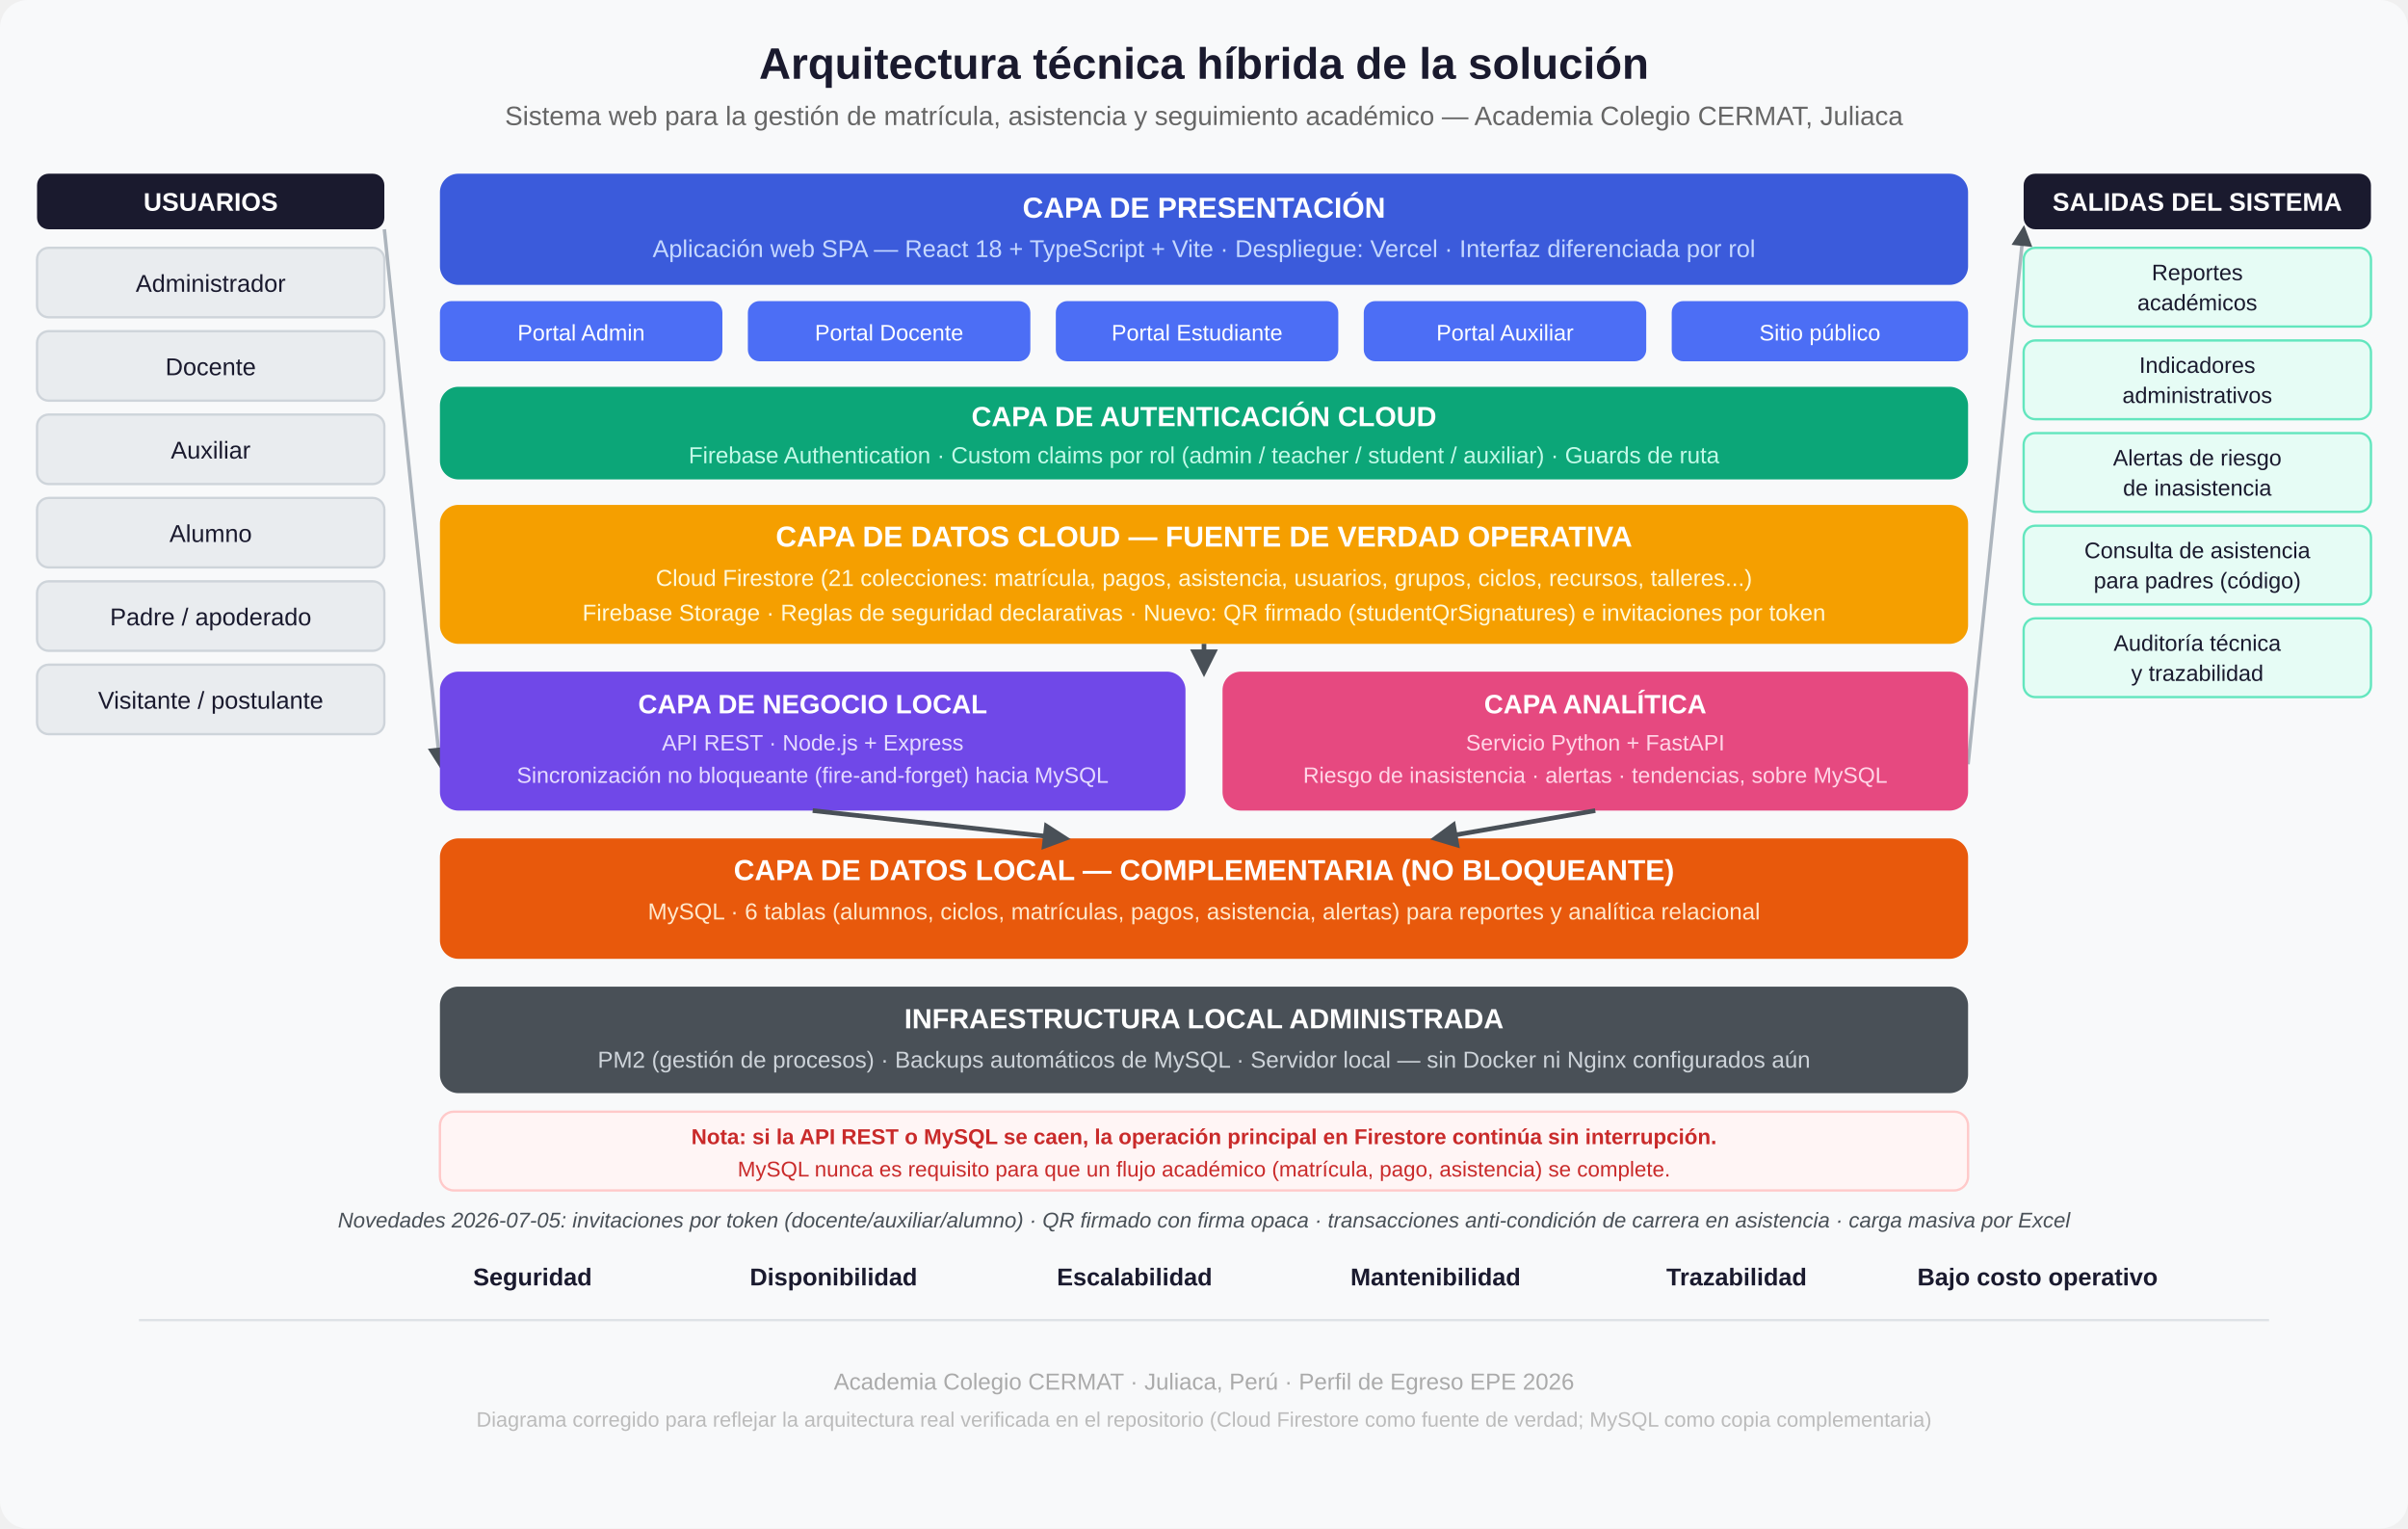
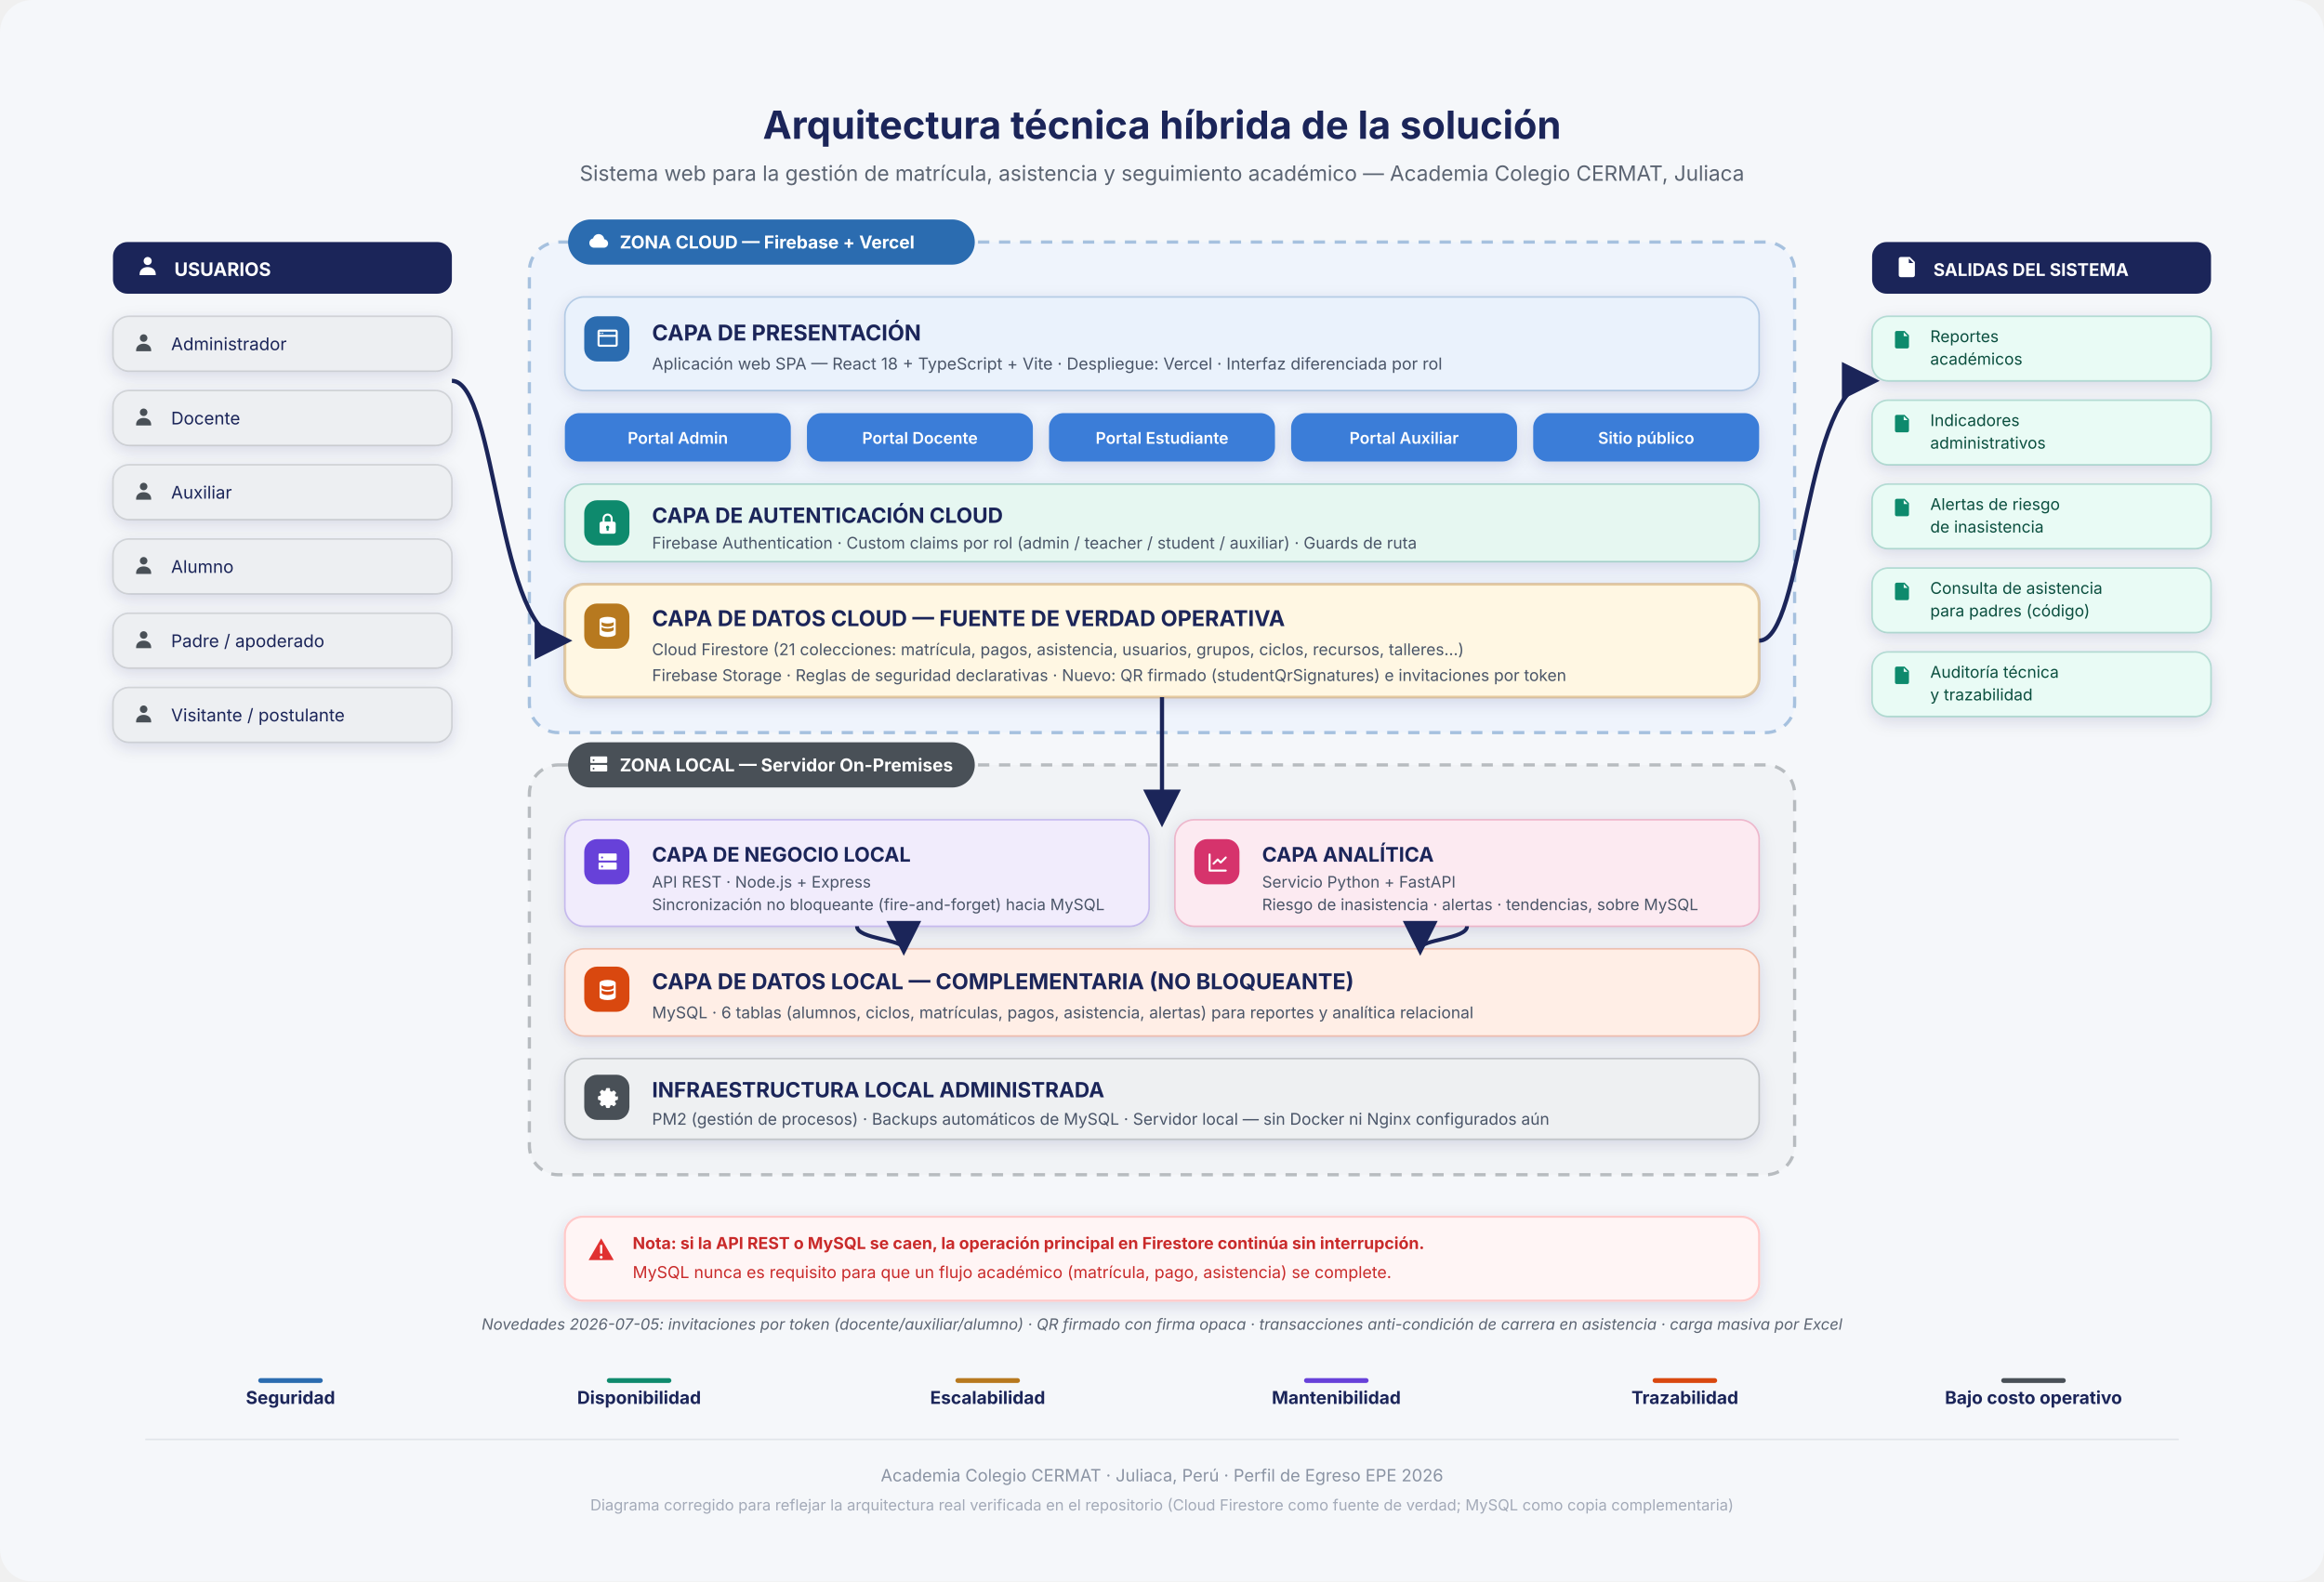
- <svg xmlns="http://www.w3.org/2000/svg" viewBox="0 0 1040 660" width="1040" height="660" font-family="Arial, sans-serif">
-   <rect width="1040" height="660" fill="#f8f9fa" rx="12" />
-   <text x="520" y="34" font-size="19" font-weight="bold" text-anchor="middle" fill="#1a1a2e">Arquitectura técnica híbrida de la solución</text>
-   <text x="520" y="54" font-size="11.5" text-anchor="middle" fill="#666">Sistema web para la gestión de matrícula, asistencia y seguimiento académico — Academia Colegio CERMAT, Juliaca</text>
-   <rect x="16" y="75" width="150" height="24" fill="#1a1a2e" rx="5" />
-   <text x="91" y="91" font-size="11" font-weight="bold" text-anchor="middle" fill="white">USUARIOS</text>
-   <g font-size="10.5" fill="#1a1a2e">
-     <rect x="16" y="107" width="150" height="30" fill="#e9ecef" stroke="#ced4da" rx="5" />
-     <text x="91" y="126" text-anchor="middle">Administrador</text>
-     <rect x="16" y="143" width="150" height="30" fill="#e9ecef" stroke="#ced4da" rx="5" />
-     <text x="91" y="162" text-anchor="middle">Docente</text>
-     <rect x="16" y="179" width="150" height="30" fill="#e9ecef" stroke="#ced4da" rx="5" />
-     <text x="91" y="198" text-anchor="middle">Auxiliar</text>
-     <rect x="16" y="215" width="150" height="30" fill="#e9ecef" stroke="#ced4da" rx="5" />
-     <text x="91" y="234" text-anchor="middle">Alumno</text>
-     <rect x="16" y="251" width="150" height="30" fill="#e9ecef" stroke="#ced4da" rx="5" />
-     <text x="91" y="270" text-anchor="middle">Padre / apoderado</text>
-     <rect x="16" y="287" width="150" height="30" fill="#e9ecef" stroke="#ced4da" rx="5" />
-     <text x="91" y="306" text-anchor="middle">Visitante / postulante</text>
+ <svg xmlns="http://www.w3.org/2000/svg" viewBox="0 0 1440 980" width="1440" height="980" font-family="'Segoe UI', Inter, -apple-system, Helvetica, Arial, sans-serif">
+   <defs>
+     <filter id="cardShadow" x="-30%" y="-30%" width="160%" height="180%">
+       <feDropShadow dx="0" dy="3" stdDeviation="5" flood-color="#1B2559" flood-opacity="0.13" />
+     </filter>
+     <marker id="arrow" viewBox="0 0 10 10" refX="8" refY="5" markerWidth="9" markerHeight="9" orient="auto-start-reverse">
+       <path d="M 0 0 L 10 5 L 0 10 z" fill="#1B2559" />
+     </marker>
+     <symbol id="i-user" viewBox="0 0 24 24">
+       <path d="M12 2a4 4 0 1 1 0 8 4 4 0 0 1 0-8zm0 10c4.4 0 8 2.6 8 7v1H4v-1c0-4.4 3.6-7 8-7z" />
+     </symbol>
+     <symbol id="i-browser" viewBox="0 0 24 24">
+       <path fill-rule="evenodd" clip-rule="evenodd" d="M2 4a2 2 0 0 1 2-2h16a2 2 0 0 1 2 2v13a2 2 0 0 1-2 2H4a2 2 0 0 1-2-2V4zm2 3.2V4h16v3.2H4zm0 2V17h16V9.2H4z" />
+       <circle cx="4.9" cy="5.6" r="0.7" />
+       <circle cx="7" cy="5.6" r="0.7" />
+     </symbol>
+     <symbol id="i-lock" viewBox="0 0 24 24">
+       <path d="M12 2a5 5 0 0 0-5 5v3H6a2 2 0 0 0-2 2v8a2 2 0 0 0 2 2h12a2 2 0 0 0 2-2v-8a2 2 0 0 0-2-2h-1V7a5 5 0 0 0-5-5zm-3 8V7a3 3 0 0 1 6 0v3H9zm3 4a1.6 1.6 0 0 1 1 2.86V19h-2v-2.14A1.6 1.6 0 0 1 12 14z" />
+     </symbol>
+     <symbol id="i-database" viewBox="0 0 24 24">
+       <path d="M12 2C7.6 2 4 3.34 4 5v14c0 1.66 3.6 3 8 3s8-1.34 8-3V5c0-1.66-3.6-3-8-3zm6 7.9c0 .77-2.4 2.1-6 2.1S6 10.67 6 9.9V7.2c1.4.9 3.6 1.4 6 1.4s4.6-.5 6-1.4v2.7zm0 5c0 .77-2.4 2.1-6 2.1s-6-1.33-6-2.1v-2.7c1.4.9 3.6 1.4 6 1.4s4.6-.5 6-1.4v2.7z" />
+     </symbol>
+     <symbol id="i-server" viewBox="0 0 24 24">
+       <path d="M4 3h16a1 1 0 0 1 1 1v5a1 1 0 0 1-1 1H4a1 1 0 0 1-1-1V4a1 1 0 0 1 1-1zm2.5 3a1 1 0 1 0 0 2 1 1 0 0 0 0-2zM4 12h16a1 1 0 0 1 1 1v5a1 1 0 0 1-1 1H4a1 1 0 0 1-1-1v-5a1 1 0 0 1 1-1zm2.5 3a1 1 0 1 0 0 2 1 1 0 0 0 0-2z" />
+     </symbol>
+     <symbol id="i-chart" viewBox="0 0 24 24">
+       <path d="M4 3a1 1 0 0 1 1 1v15h15a1 1 0 1 1 0 2H4a1 1 0 0 1-1-1V4a1 1 0 0 1 1-1z" />
+       <path d="M20.7 6.3a1 1 0 0 1 0 1.4l-5 5a1 1 0 0 1-1.4 0L12 10.4l-3.3 3.3a1 1 0 1 1-1.4-1.4l4-4a1 1 0 0 1 1.4 0L15 10.6l4.3-4.3a1 1 0 0 1 1.4 0z" />
+     </symbol>
+     <symbol id="i-cog" viewBox="0 0 24 24">
+       <path d="M12 8.5a3.5 3.5 0 1 0 0 7 3.5 3.5 0 0 0 0-7zm9.4 2.1-1.6-.3a7.8 7.8 0 0 0-.6-1.5l1-1.3a1 1 0 0 0-.1-1.3l-1.4-1.4a1 1 0 0 0-1.3-.1l-1.3 1a7.8 7.8 0 0 0-1.5-.6l-.3-1.6A1 1 0 0 0 13.3 2h-2a1 1 0 0 0-1 .8l-.3 1.6c-.5.2-1 .4-1.5.6l-1.3-1a1 1 0 0 0-1.3.1L4.5 5.5a1 1 0 0 0-.1 1.3l1 1.3c-.2.5-.4 1-.6 1.5l-1.6.3a1 1 0 0 0-.8 1v2a1 1 0 0 0 .8 1l1.6.3c.2.5.4 1 .6 1.5l-1 1.3a1 1 0 0 0 .1 1.3l1.4 1.4a1 1 0 0 0 1.3.1l1.3-1c.5.2 1 .4 1.5.6l.3 1.6a1 1 0 0 0 1 .8h2a1 1 0 0 0 1-.8l.3-1.6c.5-.2 1-.4 1.5-.6l1.3 1a1 1 0 0 0 1.3-.1l1.4-1.4a1 1 0 0 0 .1-1.3l-1-1.3c.2-.5.4-1 .6-1.5l1.6-.3a1 1 0 0 0 .8-1v-2a1 1 0 0 0-.8-1z" />
+     </symbol>
+     <symbol id="i-report" viewBox="0 0 24 24">
+       <path d="M6 2h9l5 5v13a2 2 0 0 1-2 2H6a2 2 0 0 1-2-2V4a2 2 0 0 1 2-2zm8 1.5V8h4.5L14 3.5zM7 12h10v1.6H7V12zm0 3.4h10V17H7v-1.6zm0-6.8h5V10H7V8.6z" />
+     </symbol>
+     <symbol id="i-alert" viewBox="0 0 24 24">
+       <path d="M12 2 1 21h22L12 2zm0 5.5a1 1 0 0 1 1 1v6a1 1 0 1 1-2 0v-6a1 1 0 0 1 1-1zM12 17.2a1.3 1.3 0 1 1 0 2.6 1.3 1.3 0 0 1 0-2.6z" />
+     </symbol>
+     <symbol id="i-cloud" viewBox="0 0 24 24">
+       <path d="M7 18a5 5 0 0 1-1-9.9A6 6 0 0 1 17.8 9 4.5 4.5 0 0 1 17 18H7z" />
+     </symbol>
+   </defs>
+   <rect width="1440" height="980" fill="#F5F7FA" rx="20" />
+   <text x="720" y="86" font-size="24" font-weight="700" text-anchor="middle" fill="#1B2559">Arquitectura técnica híbrida de la solución</text>
+   <text x="720" y="112" font-size="13" text-anchor="middle" fill="#5B6472">Sistema web para la gestión de matrícula, asistencia y seguimiento académico — Academia Colegio CERMAT, Juliaca</text>
+   <rect x="328" y="150" width="784" height="304" rx="18" fill="#EAF2FC" fill-opacity="0.55" stroke="#2B6CB0" stroke-opacity="0.38" stroke-width="2" stroke-dasharray="7 6" />
+   <rect x="352" y="136" width="252" height="28" rx="14" fill="#2B6CB0" />
+   <use href="#i-cloud" x="364" y="143" width="14" height="14" fill="#ffffff" />
+   <text x="384" y="154" font-size="11" font-weight="700" fill="#ffffff">ZONA CLOUD — Firebase + Vercel</text>
+   <rect x="328" y="474" width="784" height="254" rx="18" fill="#EEF0F2" fill-opacity="0.55" stroke="#495057" stroke-opacity="0.35" stroke-width="2" stroke-dasharray="7 6" />
+   <rect x="352" y="460" width="252" height="28" rx="14" fill="#495057" />
+   <use href="#i-server" x="364" y="467" width="14" height="14" fill="#ffffff" />
+   <text x="384" y="478" font-size="11" font-weight="700" fill="#ffffff">ZONA LOCAL — Servidor On-Premises</text>
+   <rect x="70" y="150" width="210" height="32" fill="#1B2559" rx="9" />
+   <use href="#i-user" x="84" y="158" width="15" height="15" fill="#ffffff" />
+   <text x="108" y="171" font-size="11.5" font-weight="700" fill="#ffffff">USUARIOS</text>
+   <g font-size="10.8" fill="#1B2559">
+     <rect x="70" y="196" width="210" height="34" fill="#EDEFF2" stroke="#495057" stroke-opacity="0.18" rx="10" filter="url(#cardShadow)" />
+     <use href="#i-user" x="82" y="206" width="14" height="14" fill="#495057" />
+     <text x="106" y="217">Administrador</text>
+     <rect x="70" y="242" width="210" height="34" fill="#EDEFF2" stroke="#495057" stroke-opacity="0.18" rx="10" filter="url(#cardShadow)" />
+     <use href="#i-user" x="82" y="252" width="14" height="14" fill="#495057" />
+     <text x="106" y="263">Docente</text>
+     <rect x="70" y="288" width="210" height="34" fill="#EDEFF2" stroke="#495057" stroke-opacity="0.18" rx="10" filter="url(#cardShadow)" />
+     <use href="#i-user" x="82" y="298" width="14" height="14" fill="#495057" />
+     <text x="106" y="309">Auxiliar</text>
+     <rect x="70" y="334" width="210" height="34" fill="#EDEFF2" stroke="#495057" stroke-opacity="0.18" rx="10" filter="url(#cardShadow)" />
+     <use href="#i-user" x="82" y="344" width="14" height="14" fill="#495057" />
+     <text x="106" y="355">Alumno</text>
+     <rect x="70" y="380" width="210" height="34" fill="#EDEFF2" stroke="#495057" stroke-opacity="0.18" rx="10" filter="url(#cardShadow)" />
+     <use href="#i-user" x="82" y="390" width="14" height="14" fill="#495057" />
+     <text x="106" y="401">Padre / apoderado</text>
+     <rect x="70" y="426" width="210" height="34" fill="#EDEFF2" stroke="#495057" stroke-opacity="0.18" rx="10" filter="url(#cardShadow)" />
+     <use href="#i-user" x="82" y="436" width="14" height="14" fill="#495057" />
+     <text x="106" y="447">Visitante / postulante</text>
  </g>
-   <line x1="166" y1="99" x2="190" y2="330" stroke="#adb5bd" stroke-width="1.5" marker-end="url(#arrow)" />
-   <rect x="874" y="75" width="150" height="24" fill="#1a1a2e" rx="5" />
-   <text x="949" y="91" font-size="11" font-weight="bold" text-anchor="middle" fill="white">SALIDAS DEL SISTEMA</text>
-   <g font-size="9.7" fill="#1a1a2e">
-     <rect x="874" y="107" width="150" height="34" fill="#e6fcf5" stroke="#63e6be" rx="5" />
-     <text x="949" y="121" text-anchor="middle">Reportes</text>
-     <text x="949" y="134" text-anchor="middle">académicos</text>
-     <rect x="874" y="147" width="150" height="34" fill="#e6fcf5" stroke="#63e6be" rx="5" />
-     <text x="949" y="161" text-anchor="middle">Indicadores</text>
-     <text x="949" y="174" text-anchor="middle">administrativos</text>
-     <rect x="874" y="187" width="150" height="34" fill="#e6fcf5" stroke="#63e6be" rx="5" />
-     <text x="949" y="201" text-anchor="middle">Alertas de riesgo</text>
-     <text x="949" y="214" text-anchor="middle">de inasistencia</text>
-     <rect x="874" y="227" width="150" height="34" fill="#e6fcf5" stroke="#63e6be" rx="5" />
-     <text x="949" y="241" text-anchor="middle">Consulta de asistencia</text>
-     <text x="949" y="254" text-anchor="middle">para padres (código)</text>
-     <rect x="874" y="267" width="150" height="34" fill="#e6fcf5" stroke="#63e6be" rx="5" />
-     <text x="949" y="281" text-anchor="middle">Auditoría técnica</text>
-     <text x="949" y="294" text-anchor="middle">y trazabilidad</text>
+   <rect x="1160" y="150" width="210" height="32" fill="#1B2559" rx="9" />
+   <use href="#i-report" x="1174" y="158" width="15" height="15" fill="#ffffff" />
+   <text x="1198" y="171" font-size="10.8" font-weight="700" fill="#ffffff">SALIDAS DEL SISTEMA</text>
+   <g font-size="10" fill="#0B4F3F">
+     <rect x="1160" y="196" width="210" height="40" fill="#E9FBF5" stroke="#0E8A6D" stroke-opacity="0.25" rx="10" filter="url(#cardShadow)" />
+     <use href="#i-report" x="1172" y="204" width="13" height="13" fill="#0E8A6D" />
+     <text x="1196" y="212">Reportes</text>
+     <text x="1196" y="226">académicos</text>
+     <rect x="1160" y="248" width="210" height="40" fill="#E9FBF5" stroke="#0E8A6D" stroke-opacity="0.25" rx="10" filter="url(#cardShadow)" />
+     <use href="#i-report" x="1172" y="256" width="13" height="13" fill="#0E8A6D" />
+     <text x="1196" y="264">Indicadores</text>
+     <text x="1196" y="278">administrativos</text>
+     <rect x="1160" y="300" width="210" height="40" fill="#E9FBF5" stroke="#0E8A6D" stroke-opacity="0.25" rx="10" filter="url(#cardShadow)" />
+     <use href="#i-report" x="1172" y="308" width="13" height="13" fill="#0E8A6D" />
+     <text x="1196" y="316">Alertas de riesgo</text>
+     <text x="1196" y="330">de inasistencia</text>
+     <rect x="1160" y="352" width="210" height="40" fill="#E9FBF5" stroke="#0E8A6D" stroke-opacity="0.25" rx="10" filter="url(#cardShadow)" />
+     <use href="#i-report" x="1172" y="360" width="13" height="13" fill="#0E8A6D" />
+     <text x="1196" y="368">Consulta de asistencia</text>
+     <text x="1196" y="382">para padres (código)</text>
+     <rect x="1160" y="404" width="210" height="40" fill="#E9FBF5" stroke="#0E8A6D" stroke-opacity="0.25" rx="10" filter="url(#cardShadow)" />
+     <use href="#i-report" x="1172" y="412" width="13" height="13" fill="#0E8A6D" />
+     <text x="1196" y="420">Auditoría técnica</text>
+     <text x="1196" y="434">y trazabilidad</text>
  </g>
-   <line x1="850" y1="330" x2="874" y2="99" stroke="#adb5bd" stroke-width="1.5" marker-end="url(#arrow)" />
-   <rect x="190" y="75" width="660" height="48" fill="#3b5bdb" rx="8" />
-   <text x="520" y="94" font-size="12.5" font-weight="bold" text-anchor="middle" fill="white">CAPA DE PRESENTACIÓN</text>
-   <text x="520" y="111" font-size="10.5" text-anchor="middle" fill="#c5d8ff">Aplicación web SPA — React 18 + TypeScript + Vite · Despliegue: Vercel · Interfaz diferenciada por rol</text>
-   <g font-size="9.7" fill="white">
-     <rect x="190" y="130" width="122" height="26" fill="#4c6ef5" rx="5" />
-     <text x="251" y="147" text-anchor="middle">Portal Admin</text>
-     <rect x="323" y="130" width="122" height="26" fill="#4c6ef5" rx="5" />
-     <text x="384" y="147" text-anchor="middle">Portal Docente</text>
-     <rect x="456" y="130" width="122" height="26" fill="#4c6ef5" rx="5" />
-     <text x="517" y="147" text-anchor="middle">Portal Estudiante</text>
-     <rect x="589" y="130" width="122" height="26" fill="#4c6ef5" rx="5" />
-     <text x="650" y="147" text-anchor="middle">Portal Auxiliar</text>
-     <rect x="722" y="130" width="128" height="26" fill="#4c6ef5" rx="5" />
-     <text x="786" y="147" text-anchor="middle">Sitio público</text>
+   <rect x="350" y="184" width="740" height="58" fill="#EAF2FC" stroke="#2B6CB0" stroke-opacity="0.28" rx="12" filter="url(#cardShadow)" />
+   <rect x="362" y="196" width="28" height="28" rx="8" fill="#2B6CB0" />
+   <use href="#i-browser" x="369" y="203" width="15" height="15" fill="#ffffff" />
+   <text x="404" y="211" font-size="13.5" font-weight="700" fill="#1B2559">CAPA DE PRESENTACIÓN</text>
+   <text x="404" y="229" font-size="10.2" fill="#4A5568">Aplicación web SPA — React 18 + TypeScript + Vite · Despliegue: Vercel · Interfaz diferenciada por rol</text>
+   <g font-size="10" fill="#ffffff" font-weight="600">
+     <rect x="350" y="256" width="140" height="30" fill="#3B7DD8" rx="9" filter="url(#cardShadow)" />
+     <text x="420" y="275" text-anchor="middle">Portal Admin</text>
+     <rect x="500" y="256" width="140" height="30" fill="#3B7DD8" rx="9" filter="url(#cardShadow)" />
+     <text x="570" y="275" text-anchor="middle">Portal Docente</text>
+     <rect x="650" y="256" width="140" height="30" fill="#3B7DD8" rx="9" filter="url(#cardShadow)" />
+     <text x="720" y="275" text-anchor="middle">Portal Estudiante</text>
+     <rect x="800" y="256" width="140" height="30" fill="#3B7DD8" rx="9" filter="url(#cardShadow)" />
+     <text x="870" y="275" text-anchor="middle">Portal Auxiliar</text>
+     <rect x="950" y="256" width="140" height="30" fill="#3B7DD8" rx="9" filter="url(#cardShadow)" />
+     <text x="1020" y="275" text-anchor="middle">Sitio público</text>
  </g>
-   <rect x="190" y="167" width="660" height="40" fill="#0ca678" rx="8" />
-   <text x="520" y="184" font-size="12" font-weight="bold" text-anchor="middle" fill="white">CAPA DE AUTENTICACIÓN CLOUD</text>
-   <text x="520" y="200" font-size="10" text-anchor="middle" fill="#c3fae8">Firebase Authentication · Custom claims por rol (admin / teacher / student / auxiliar) · Guards de ruta</text>
-   <rect x="190" y="218" width="660" height="60" fill="#f59f00" rx="8" />
-   <text x="520" y="236" font-size="12.5" font-weight="bold" text-anchor="middle" fill="white">CAPA DE DATOS CLOUD — FUENTE DE VERDAD OPERATIVA</text>
-   <text x="520" y="253" font-size="10" text-anchor="middle" fill="#fff9db">Cloud Firestore (21 colecciones: matrícula, pagos, asistencia, usuarios, grupos, ciclos, recursos, talleres...)</text>
-   <text x="520" y="268" font-size="10" text-anchor="middle" fill="#fff9db">Firebase Storage · Reglas de seguridad declarativas · Nuevo: QR firmado (studentQrSignatures) e invitaciones por token</text>
-   <rect x="190" y="290" width="322" height="60" fill="#7048e8" rx="8" />
-   <text x="351" y="308" font-size="11.5" font-weight="bold" text-anchor="middle" fill="white">CAPA DE NEGOCIO LOCAL</text>
-   <text x="351" y="324" font-size="9.6" text-anchor="middle" fill="#e5dbff">API REST · Node.js + Express</text>
-   <text x="351" y="338" font-size="9.6" text-anchor="middle" fill="#e5dbff">Sincronización no bloqueante (fire-and-forget) hacia MySQL</text>
-   <rect x="528" y="290" width="322" height="60" fill="#e64980" rx="8" />
-   <text x="689" y="308" font-size="11.5" font-weight="bold" text-anchor="middle" fill="white">CAPA ANALÍTICA</text>
-   <text x="689" y="324" font-size="9.6" text-anchor="middle" fill="#ffd6e7">Servicio Python + FastAPI</text>
-   <text x="689" y="338" font-size="9.6" text-anchor="middle" fill="#ffd6e7">Riesgo de inasistencia · alertas · tendencias, sobre MySQL</text>
-   <rect x="190" y="362" width="660" height="52" fill="#e8590c" rx="8" />
-   <text x="520" y="380" font-size="12.5" font-weight="bold" text-anchor="middle" fill="white">CAPA DE DATOS LOCAL — COMPLEMENTARIA (NO BLOQUEANTE)</text>
-   <text x="520" y="397" font-size="10" text-anchor="middle" fill="#ffe8cc">MySQL · 6 tablas (alumnos, ciclos, matrículas, pagos, asistencia, alertas) para reportes y analítica relacional</text>
-   <rect x="190" y="426" width="660" height="46" fill="#495057" rx="8" />
-   <text x="520" y="444" font-size="12" font-weight="bold" text-anchor="middle" fill="white">INFRAESTRUCTURA LOCAL ADMINISTRADA</text>
-   <text x="520" y="461" font-size="10" text-anchor="middle" fill="#ced4da">PM2 (gestión de procesos) · Backups automáticos de MySQL · Servidor local — sin Docker ni Nginx configurados aún</text>
-   <path d="M 520 278 L 520 290" stroke="#495057" stroke-width="2" fill="none" marker-end="url(#arrow)" />
-   <path d="M 351 350 L 460 362" stroke="#495057" stroke-width="2" fill="none" marker-end="url(#arrow)" />
-   <path d="M 689 350 L 620 362" stroke="#495057" stroke-width="2" fill="none" marker-end="url(#arrow)" />
-   <defs>
-     <marker id="arrow" viewBox="0 0 10 10" refX="8" refY="5" markerWidth="6" markerHeight="6" orient="auto-start-reverse">
-       <path d="M 0 0 L 10 5 L 0 10 z" fill="#495057" />
-     </marker>
-   </defs>
-   <rect x="190" y="480" width="660" height="34" fill="#fff5f5" stroke="#ffc9c9" rx="6" />
-   <text x="520" y="494" font-size="9.3" text-anchor="middle" fill="#c92a2a" font-weight="bold">Nota: si la API REST o MySQL se caen, la operación principal en Firestore continúa sin interrupción.</text>
-   <text x="520" y="508" font-size="9.3" text-anchor="middle" fill="#c92a2a">MySQL nunca es requisito para que un flujo académico (matrícula, pago, asistencia) se complete.</text>
-   <text x="520" y="530" font-size="9.2" text-anchor="middle" fill="#495057" font-style="italic">Novedades 2026-07-05: invitaciones por token (docente/auxiliar/alumno) · QR firmado con firma opaca · transacciones anti-condición de carrera en asistencia · carga masiva por Excel</text>
-   <g font-size="10.5" fill="#1a1a2e" font-weight="bold">
-     <text x="230" y="555" text-anchor="middle">Seguridad</text>
-     <text x="360" y="555" text-anchor="middle">Disponibilidad</text>
-     <text x="490" y="555" text-anchor="middle">Escalabilidad</text>
-     <text x="620" y="555" text-anchor="middle">Mantenibilidad</text>
-     <text x="750" y="555" text-anchor="middle">Trazabilidad</text>
-     <text x="880" y="555" text-anchor="middle">Bajo costo operativo</text>
+   <rect x="350" y="300" width="740" height="48" fill="#E6F7F1" stroke="#0E8A6D" stroke-opacity="0.28" rx="12" filter="url(#cardShadow)" />
+   <rect x="362" y="310" width="28" height="28" rx="8" fill="#0E8A6D" />
+   <use href="#i-lock" x="369" y="317" width="15" height="15" fill="#ffffff" />
+   <text x="404" y="324" font-size="13" font-weight="700" fill="#1B2559">CAPA DE AUTENTICACIÓN CLOUD</text>
+   <text x="404" y="340" font-size="10" fill="#4A5568">Firebase Authentication · Custom claims por rol (admin / teacher / student / auxiliar) · Guards de ruta</text>
+   <rect x="350" y="362" width="740" height="70" fill="#FFF7E3" stroke="#B7791F" stroke-opacity="0.35" stroke-width="1.8" rx="12" filter="url(#cardShadow)" />
+   <rect x="362" y="374" width="28" height="28" rx="8" fill="#B7791F" />
+   <use href="#i-database" x="369" y="381" width="15" height="15" fill="#ffffff" />
+   <text x="404" y="388" font-size="13.5" font-weight="700" fill="#1B2559">CAPA DE DATOS CLOUD — FUENTE DE VERDAD OPERATIVA</text>
+   <text x="404" y="406" font-size="10" fill="#4A5568">Cloud Firestore (21 colecciones: matrícula, pagos, asistencia, usuarios, grupos, ciclos, recursos, talleres...)</text>
+   <text x="404" y="422" font-size="10" fill="#4A5568">Firebase Storage · Reglas de seguridad declarativas · Nuevo: QR firmado (studentQrSignatures) e invitaciones por token</text>
+   <rect x="350" y="508" width="362" height="66" fill="#F1ECFC" stroke="#6741D9" stroke-opacity="0.28" rx="12" filter="url(#cardShadow)" />
+   <rect x="362" y="520" width="28" height="28" rx="8" fill="#6741D9" />
+   <use href="#i-server" x="369" y="527" width="15" height="15" fill="#ffffff" />
+   <text x="404" y="534" font-size="12.5" font-weight="700" fill="#1B2559">CAPA DE NEGOCIO LOCAL</text>
+   <text x="404" y="550" font-size="9.8" fill="#4A5568">API REST · Node.js + Express</text>
+   <text x="404" y="564" font-size="9.8" fill="#4A5568">Sincronización no bloqueante (fire-and-forget) hacia MySQL</text>
+   <rect x="728" y="508" width="362" height="66" fill="#FCEAF1" stroke="#D6336C" stroke-opacity="0.28" rx="12" filter="url(#cardShadow)" />
+   <rect x="740" y="520" width="28" height="28" rx="8" fill="#D6336C" />
+   <use href="#i-chart" x="747" y="527" width="15" height="15" fill="#ffffff" />
+   <text x="782" y="534" font-size="12.5" font-weight="700" fill="#1B2559">CAPA ANALÍTICA</text>
+   <text x="782" y="550" font-size="9.8" fill="#4A5568">Servicio Python + FastAPI</text>
+   <text x="782" y="564" font-size="9.8" fill="#4A5568">Riesgo de inasistencia · alertas · tendencias, sobre MySQL</text>
+   <rect x="350" y="588" width="740" height="54" fill="#FFEEE6" stroke="#D9480F" stroke-opacity="0.28" rx="12" filter="url(#cardShadow)" />
+   <rect x="362" y="599" width="28" height="28" rx="8" fill="#D9480F" />
+   <use href="#i-database" x="369" y="606" width="15" height="15" fill="#ffffff" />
+   <text x="404" y="613" font-size="13.5" font-weight="700" fill="#1B2559">CAPA DE DATOS LOCAL — COMPLEMENTARIA (NO BLOQUEANTE)</text>
+   <text x="404" y="631" font-size="10" fill="#4A5568">MySQL · 6 tablas (alumnos, ciclos, matrículas, pagos, asistencia, alertas) para reportes y analítica relacional</text>
+   <rect x="350" y="656" width="740" height="50" fill="#EEF0F2" stroke="#495057" stroke-opacity="0.25" rx="12" filter="url(#cardShadow)" />
+   <rect x="362" y="666" width="28" height="28" rx="8" fill="#495057" />
+   <use href="#i-cog" x="369" y="673" width="15" height="15" fill="#ffffff" />
+   <text x="404" y="680" font-size="13" font-weight="700" fill="#1B2559">INFRAESTRUCTURA LOCAL ADMINISTRADA</text>
+   <text x="404" y="697" font-size="10" fill="#4A5568">PM2 (gestión de procesos) · Backups automáticos de MySQL · Servidor local — sin Docker ni Nginx configurados aún</text>
+   <path d="M 280 236 C 308 236 308 397 350 397" stroke="#1B2559" stroke-width="2.6" fill="none" marker-end="url(#arrow)" />
+   <path d="M 1090 397 C 1118 397 1118 236 1160 236" stroke="#1B2559" stroke-width="2.6" fill="none" marker-end="url(#arrow)" />
+   <path d="M 720 432 L 720 508" stroke="#1B2559" stroke-width="2.6" fill="none" marker-end="url(#arrow)" />
+   <path d="M 531 574 C 531 582 560 582 560 588" stroke="#1B2559" stroke-width="2.4" fill="none" marker-end="url(#arrow)" />
+   <path d="M 909 574 C 909 582 880 582 880 588" stroke="#1B2559" stroke-width="2.4" fill="none" marker-end="url(#arrow)" />
+   <rect x="350" y="754" width="740" height="52" fill="#FFF5F5" stroke="#FFC9C9" stroke-width="1.3" rx="11" filter="url(#cardShadow)" />
+   <use href="#i-alert" x="364" y="766" width="17" height="17" fill="#E03131" />
+   <text x="392" y="774" font-size="10.2" font-weight="700" fill="#C92A2A">Nota: si la API REST o MySQL se caen, la operación principal en Firestore continúa sin interrupción.</text>
+   <text x="392" y="792" font-size="10.2" fill="#C92A2A">MySQL nunca es requisito para que un flujo académico (matrícula, pago, asistencia) se complete.</text>
+   <text x="720" y="824" font-size="9.6" text-anchor="middle" fill="#5B6472" font-style="italic">Novedades 2026-07-05: invitaciones por token (docente/auxiliar/alumno) · QR firmado con firma opaca · transacciones anti-condición de carrera en asistencia · carga masiva por Excel</text>
+   <g font-size="11" fill="#1B2559" font-weight="700" text-anchor="middle">
+     <rect x="160" y="854" width="40" height="3" rx="1.5" fill="#2B6CB0" />
+     <text x="180" y="870">Seguridad</text>
+     <rect x="376" y="854" width="40" height="3" rx="1.5" fill="#0E8A6D" />
+     <text x="396" y="870">Disponibilidad</text>
+     <rect x="592" y="854" width="40" height="3" rx="1.5" fill="#B7791F" />
+     <text x="612" y="870">Escalabilidad</text>
+     <rect x="808" y="854" width="40" height="3" rx="1.5" fill="#6741D9" />
+     <text x="828" y="870">Mantenibilidad</text>
+     <rect x="1024" y="854" width="40" height="3" rx="1.5" fill="#D9480F" />
+     <text x="1044" y="870">Trazabilidad</text>
+     <rect x="1240" y="854" width="40" height="3" rx="1.5" fill="#495057" />
+     <text x="1260" y="870">Bajo costo operativo</text>
  </g>
-   <line x1="60" y1="570" x2="980" y2="570" stroke="#dee2e6" stroke-width="1" />
-   <text x="520" y="600" font-size="10" text-anchor="middle" fill="#aaa">Academia Colegio CERMAT · Juliaca, Perú · Perfil de Egreso EPE 2026</text>
-   <text x="520" y="616" font-size="9" text-anchor="middle" fill="#bbb">Diagrama corregido para reflejar la arquitectura real verificada en el repositorio (Cloud Firestore como fuente de verdad; MySQL como copia complementaria)</text>
+   <line x1="90" y1="892" x2="1350" y2="892" stroke="#E1E5EA" stroke-width="1" />
+   <text x="720" y="918" font-size="10.5" text-anchor="middle" fill="#8A93A3">Academia Colegio CERMAT · Juliaca, Perú · Perfil de Egreso EPE 2026</text>
+   <text x="720" y="936" font-size="9.5" text-anchor="middle" fill="#A3AAB8">Diagrama corregido para reflejar la arquitectura real verificada en el repositorio (Cloud Firestore como fuente de verdad; MySQL como copia complementaria)</text>
</svg>
